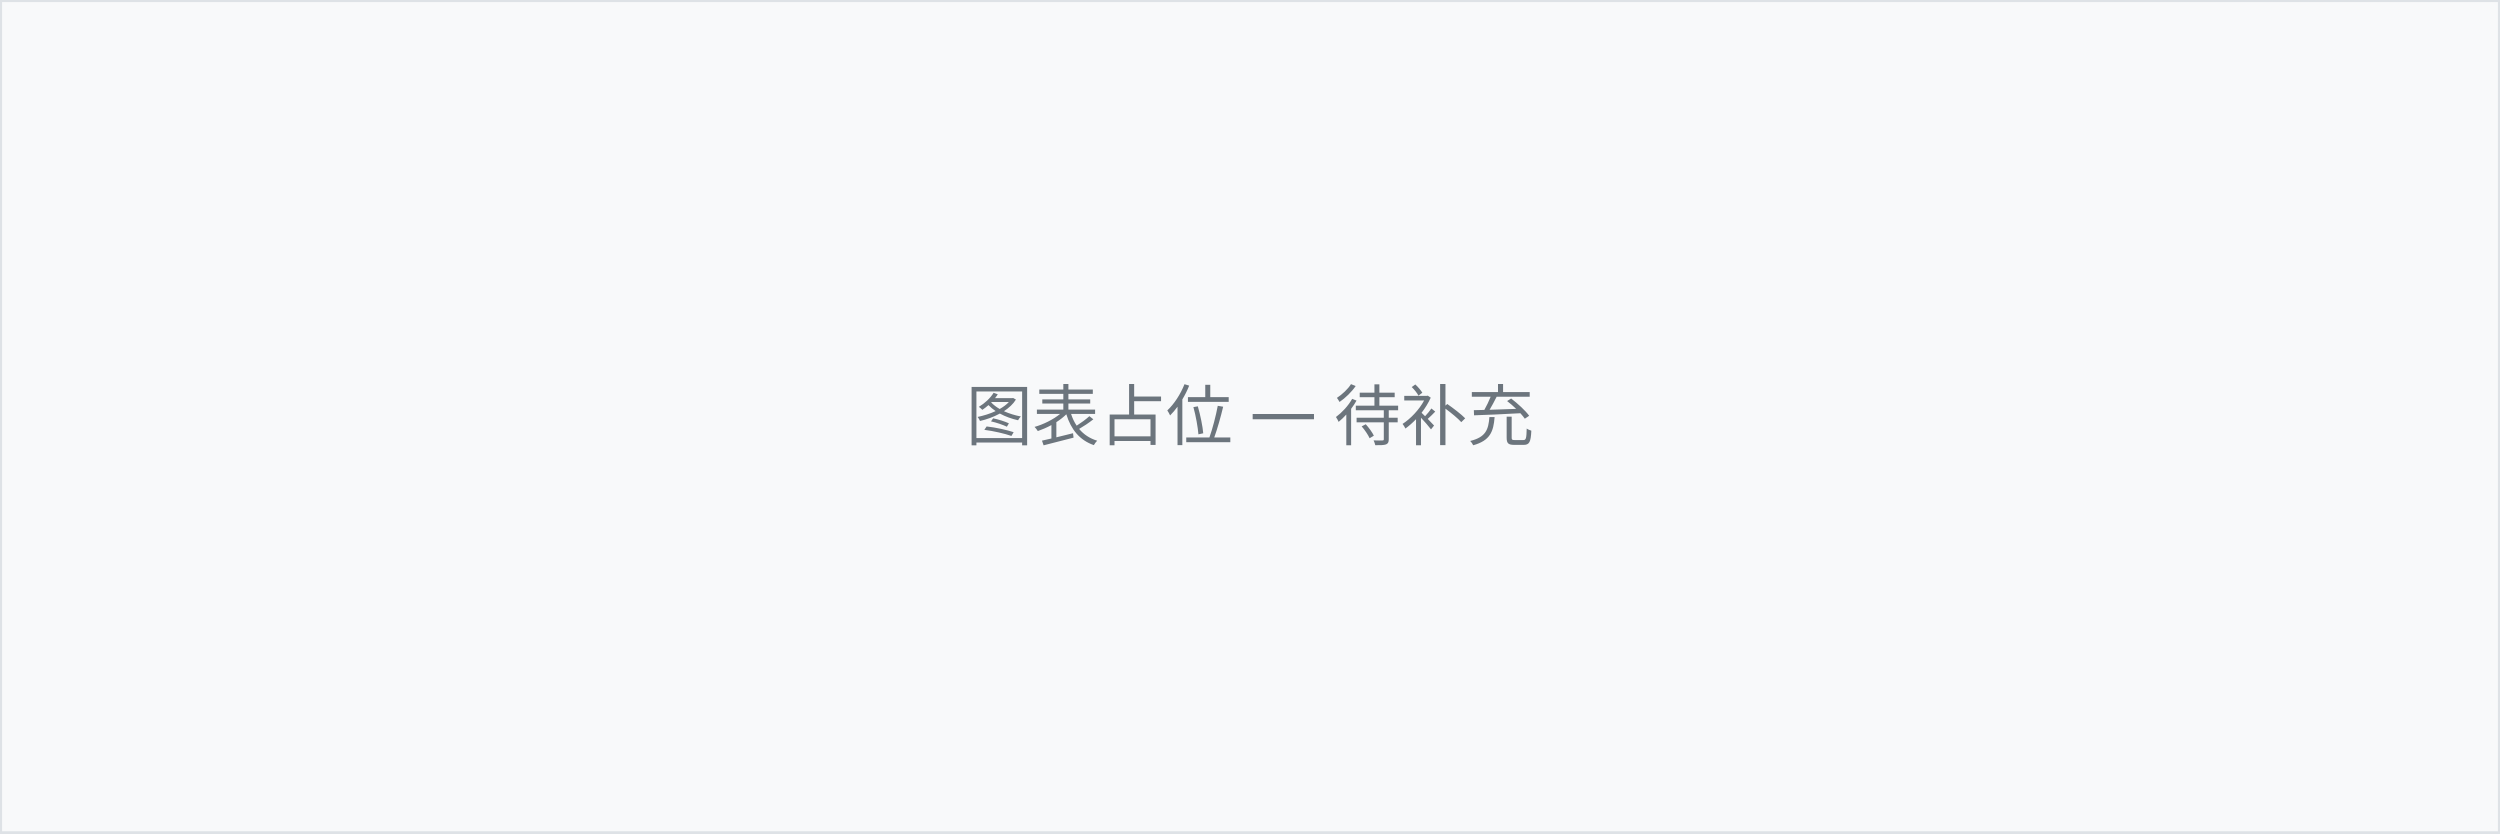
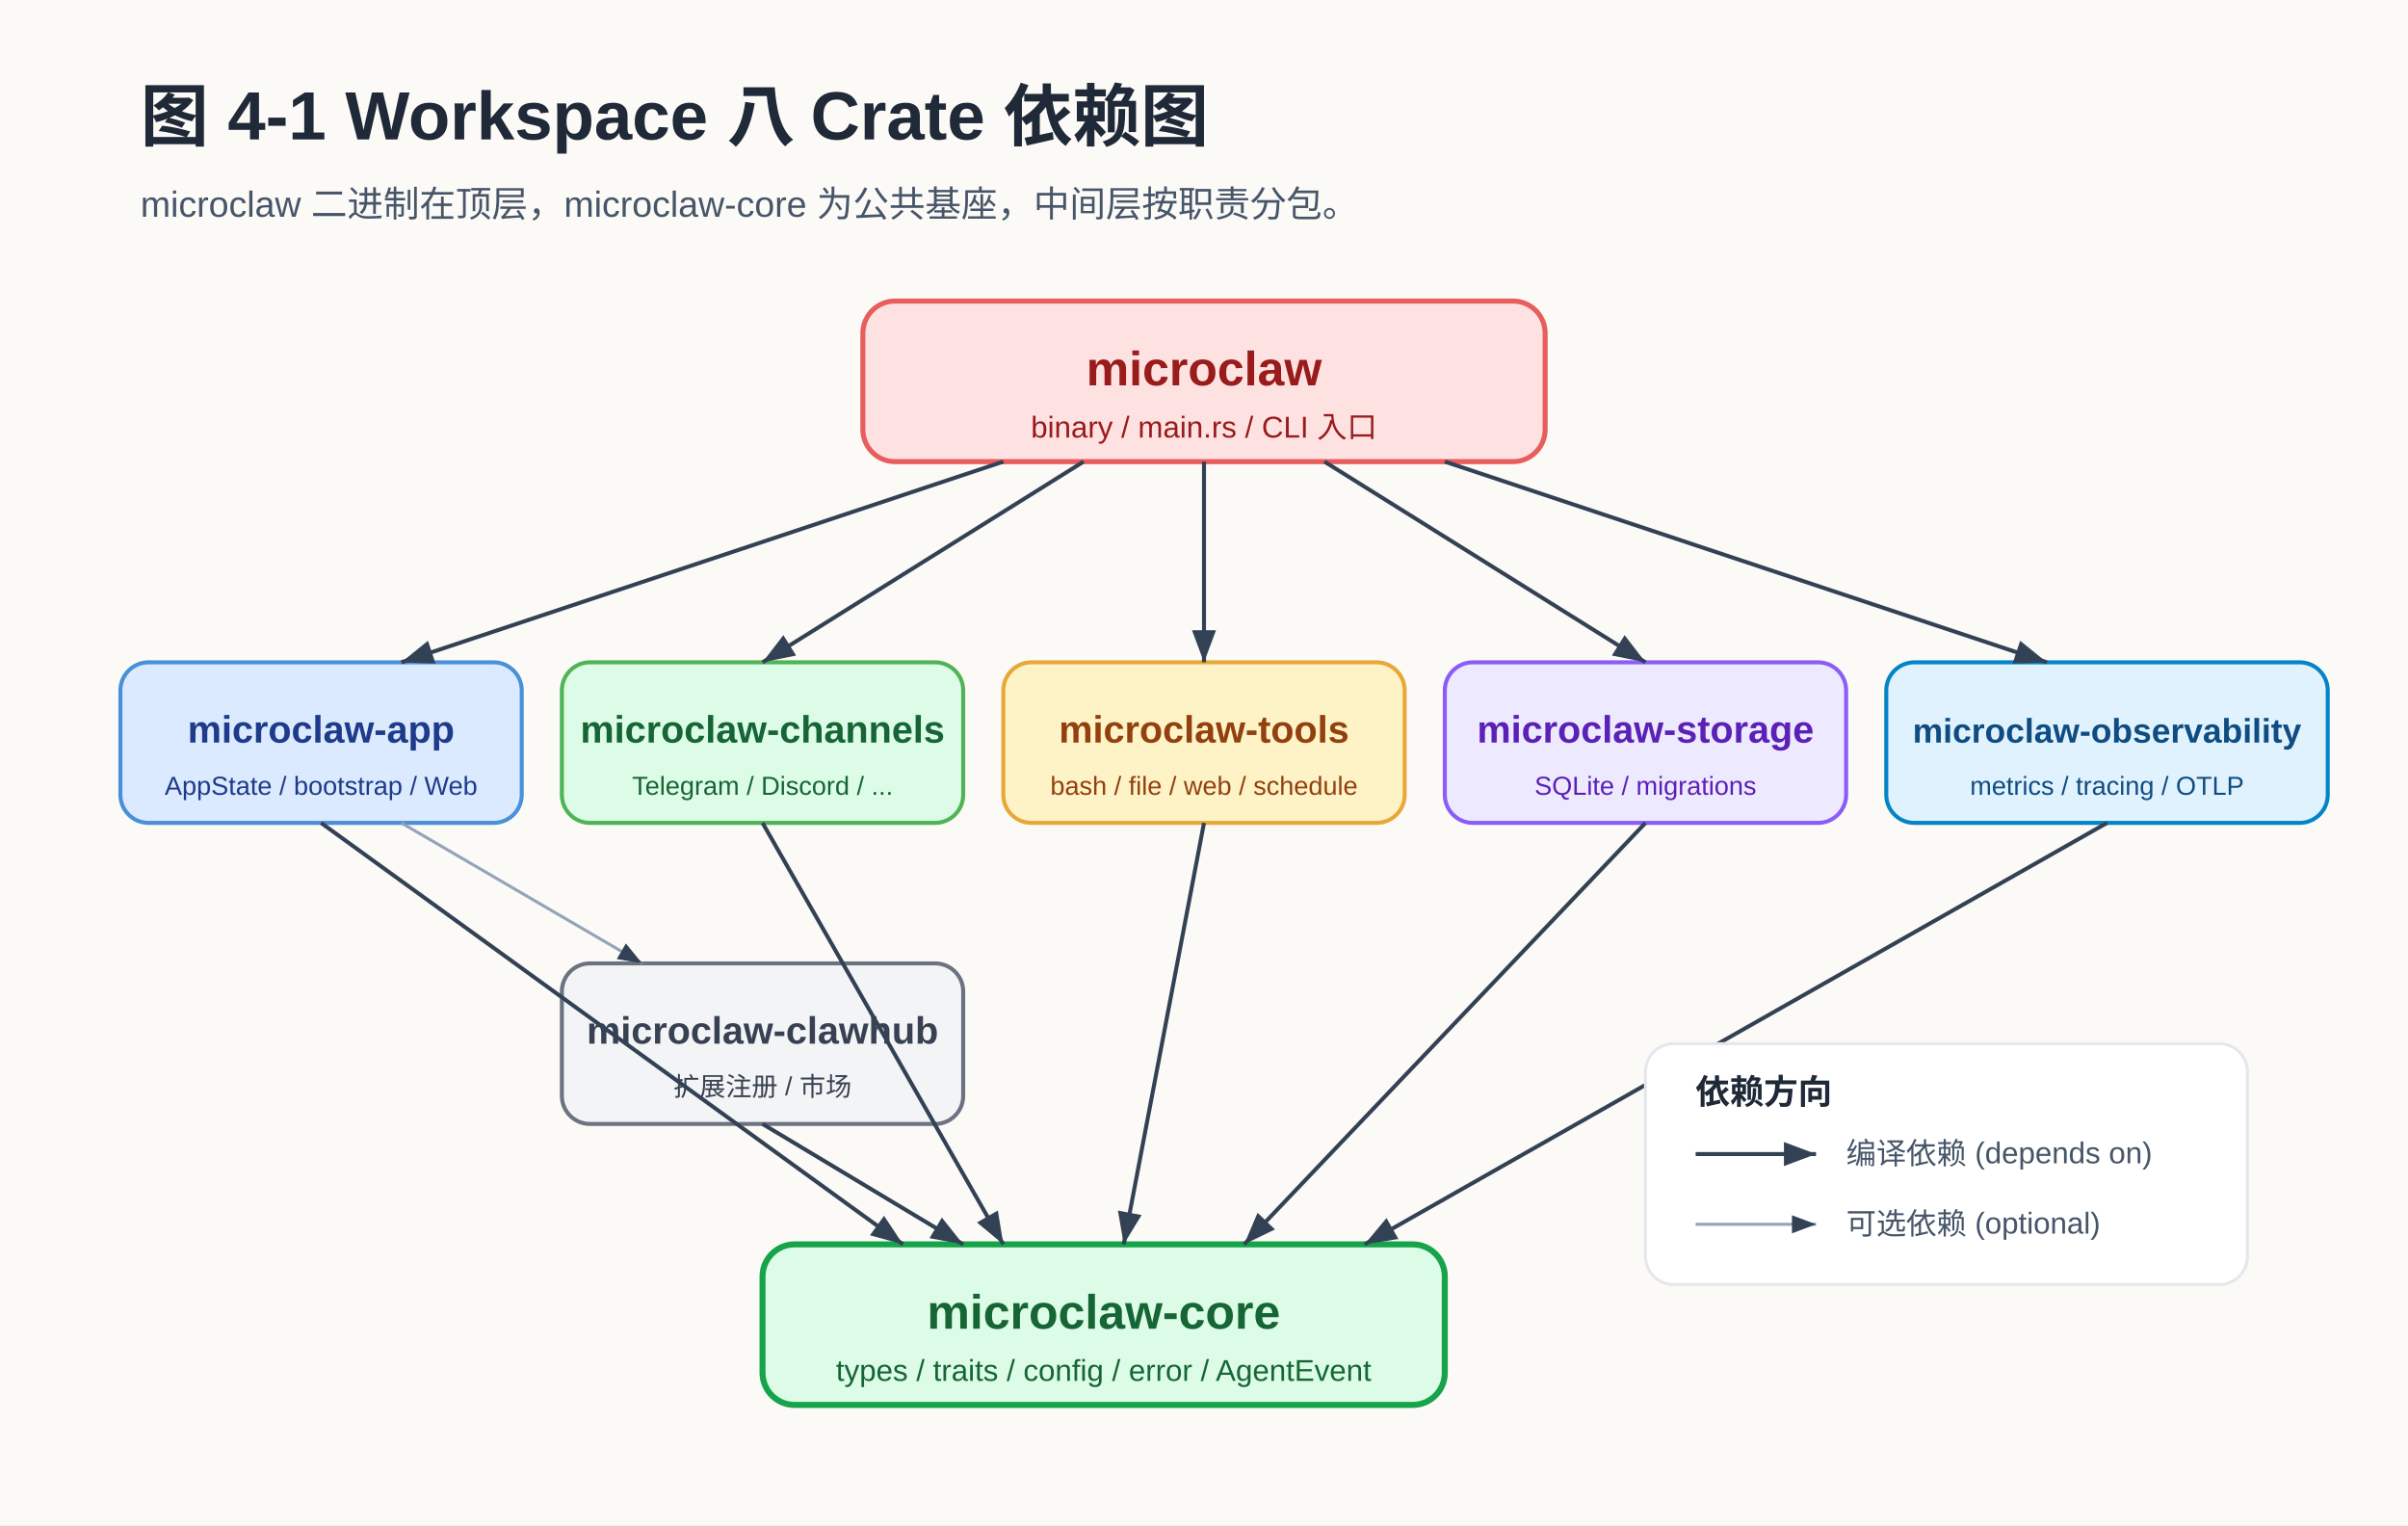
- <svg xmlns="http://www.w3.org/2000/svg" viewBox="0 0 600 200">
-   <rect width="600" height="200" fill="#f8f9fa" stroke="#dee2e6" stroke-width="1" />
-   <text x="300" y="100" text-anchor="middle" dominant-baseline="middle" font-family="PingFang SC, sans-serif" font-size="16" fill="#6c757d">图表占位 — 待补充</text>
+ <svg xmlns="http://www.w3.org/2000/svg" width="1200" height="760" viewBox="0 0 1200 760">
+   <defs>
+     <marker id="arrow" markerWidth="10" markerHeight="10" refX="8" refY="3" orient="auto">
+       <path d="M0,0 L8,3 L0,6 Z" fill="#334155" />
+     </marker>
+   </defs>
+   <rect width="1200" height="760" fill="#fbfaf6" />
+   <text x="70" y="70" font-family="PingFang SC, Arial, sans-serif" font-size="34" font-weight="700" fill="#1f2937">图 4-1  Workspace 八 Crate 依赖图</text>
+   <text x="70" y="108" font-family="PingFang SC, Arial, sans-serif" font-size="18" fill="#475569">microclaw 二进制在顶层，microclaw-core 为公共基座，中间层按职责分包。</text>
+   <rect x="430" y="150" width="340" height="80" rx="16" fill="#fee2e2" stroke="#E85D5D" stroke-width="2.5" />
+   <text x="600" y="192" text-anchor="middle" font-family="PingFang SC, Arial, sans-serif" font-size="24" font-weight="700" fill="#991b1b">microclaw</text>
+   <text x="600" y="218" text-anchor="middle" font-family="PingFang SC, Arial, sans-serif" font-size="15" fill="#991b1b">binary / main.rs / CLI 入口</text>
+   <rect x="60" y="330" width="200" height="80" rx="14" fill="#dbeafe" stroke="#4A90D9" stroke-width="2" />
+   <text x="160" y="370" text-anchor="middle" font-family="PingFang SC, Arial, sans-serif" font-size="19" font-weight="700" fill="#1e3a8a">microclaw-app</text>
+   <text x="160" y="396" text-anchor="middle" font-family="PingFang SC, Arial, sans-serif" font-size="13" fill="#1e3a8a">AppState / bootstrap / Web</text>
+   <rect x="280" y="330" width="200" height="80" rx="14" fill="#dcfce7" stroke="#50B356" stroke-width="2" />
+   <text x="380" y="370" text-anchor="middle" font-family="PingFang SC, Arial, sans-serif" font-size="19" font-weight="700" fill="#166534">microclaw-channels</text>
+   <text x="380" y="396" text-anchor="middle" font-family="PingFang SC, Arial, sans-serif" font-size="13" fill="#166534">Telegram / Discord / ...</text>
+   <rect x="500" y="330" width="200" height="80" rx="14" fill="#fef3c7" stroke="#E8A838" stroke-width="2" />
+   <text x="600" y="370" text-anchor="middle" font-family="PingFang SC, Arial, sans-serif" font-size="19" font-weight="700" fill="#92400e">microclaw-tools</text>
+   <text x="600" y="396" text-anchor="middle" font-family="PingFang SC, Arial, sans-serif" font-size="13" fill="#92400e">bash / file / web / schedule</text>
+   <rect x="720" y="330" width="200" height="80" rx="14" fill="#ede9fe" stroke="#8B5CF6" stroke-width="2" />
+   <text x="820" y="370" text-anchor="middle" font-family="PingFang SC, Arial, sans-serif" font-size="19" font-weight="700" fill="#5b21b6">microclaw-storage</text>
+   <text x="820" y="396" text-anchor="middle" font-family="PingFang SC, Arial, sans-serif" font-size="13" fill="#5b21b6">SQLite / migrations</text>
+   <rect x="940" y="330" width="220" height="80" rx="14" fill="#e0f2fe" stroke="#0284c7" stroke-width="2" />
+   <text x="1050" y="370" text-anchor="middle" font-family="PingFang SC, Arial, sans-serif" font-size="17" font-weight="700" fill="#0f4c81">microclaw-observability</text>
+   <text x="1050" y="396" text-anchor="middle" font-family="PingFang SC, Arial, sans-serif" font-size="13" fill="#0f4c81">metrics / tracing / OTLP</text>
+   <rect x="280" y="480" width="200" height="80" rx="14" fill="#f3f4f6" stroke="#6B7280" stroke-width="2" />
+   <text x="380" y="520" text-anchor="middle" font-family="PingFang SC, Arial, sans-serif" font-size="19" font-weight="700" fill="#374151">microclaw-clawhub</text>
+   <text x="380" y="546" text-anchor="middle" font-family="PingFang SC, Arial, sans-serif" font-size="13" fill="#374151">扩展注册 / 市场</text>
+   <rect x="380" y="620" width="340" height="80" rx="16" fill="#dcfce7" stroke="#16a34a" stroke-width="3" />
+   <text x="550" y="662" text-anchor="middle" font-family="PingFang SC, Arial, sans-serif" font-size="24" font-weight="700" fill="#166534">microclaw-core</text>
+   <text x="550" y="688" text-anchor="middle" font-family="PingFang SC, Arial, sans-serif" font-size="15" fill="#166534">types / traits / config / error / AgentEvent</text>
+   <line x1="500" y1="230" x2="200" y2="330" stroke="#334155" stroke-width="2" marker-end="url(#arrow)" />
+   <line x1="540" y1="230" x2="380" y2="330" stroke="#334155" stroke-width="2" marker-end="url(#arrow)" />
+   <line x1="600" y1="230" x2="600" y2="330" stroke="#334155" stroke-width="2" marker-end="url(#arrow)" />
+   <line x1="660" y1="230" x2="820" y2="330" stroke="#334155" stroke-width="2" marker-end="url(#arrow)" />
+   <line x1="720" y1="230" x2="1020" y2="330" stroke="#334155" stroke-width="2" marker-end="url(#arrow)" />
+   <line x1="200" y1="410" x2="320" y2="480" stroke="#94a3b8" stroke-width="1.5" marker-end="url(#arrow)" />
+   <line x1="160" y1="410" x2="450" y2="620" stroke="#334155" stroke-width="2" marker-end="url(#arrow)" />
+   <line x1="380" y1="410" x2="500" y2="620" stroke="#334155" stroke-width="2" marker-end="url(#arrow)" />
+   <line x1="600" y1="410" x2="560" y2="620" stroke="#334155" stroke-width="2" marker-end="url(#arrow)" />
+   <line x1="820" y1="410" x2="620" y2="620" stroke="#334155" stroke-width="2" marker-end="url(#arrow)" />
+   <line x1="1050" y1="410" x2="680" y2="620" stroke="#334155" stroke-width="2" marker-end="url(#arrow)" />
+   <line x1="380" y1="560" x2="480" y2="620" stroke="#334155" stroke-width="2" marker-end="url(#arrow)" />
+   <rect x="820" y="520" width="300" height="120" rx="14" fill="#ffffff" stroke="#e5e7eb" stroke-width="1.5" />
+   <text x="845" y="550" font-family="PingFang SC, Arial, sans-serif" font-size="17" font-weight="700" fill="#1f2937">依赖方向</text>
+   <line x1="845" y1="575" x2="905" y2="575" stroke="#334155" stroke-width="2" marker-end="url(#arrow)" />
+   <text x="920" y="580" font-family="PingFang SC, Arial, sans-serif" font-size="15" fill="#475569">编译依赖 (depends on)</text>
+   <line x1="845" y1="610" x2="905" y2="610" stroke="#94a3b8" stroke-width="1.5" marker-end="url(#arrow)" />
+   <text x="920" y="615" font-family="PingFang SC, Arial, sans-serif" font-size="15" fill="#475569">可选依赖 (optional)</text>
</svg>
